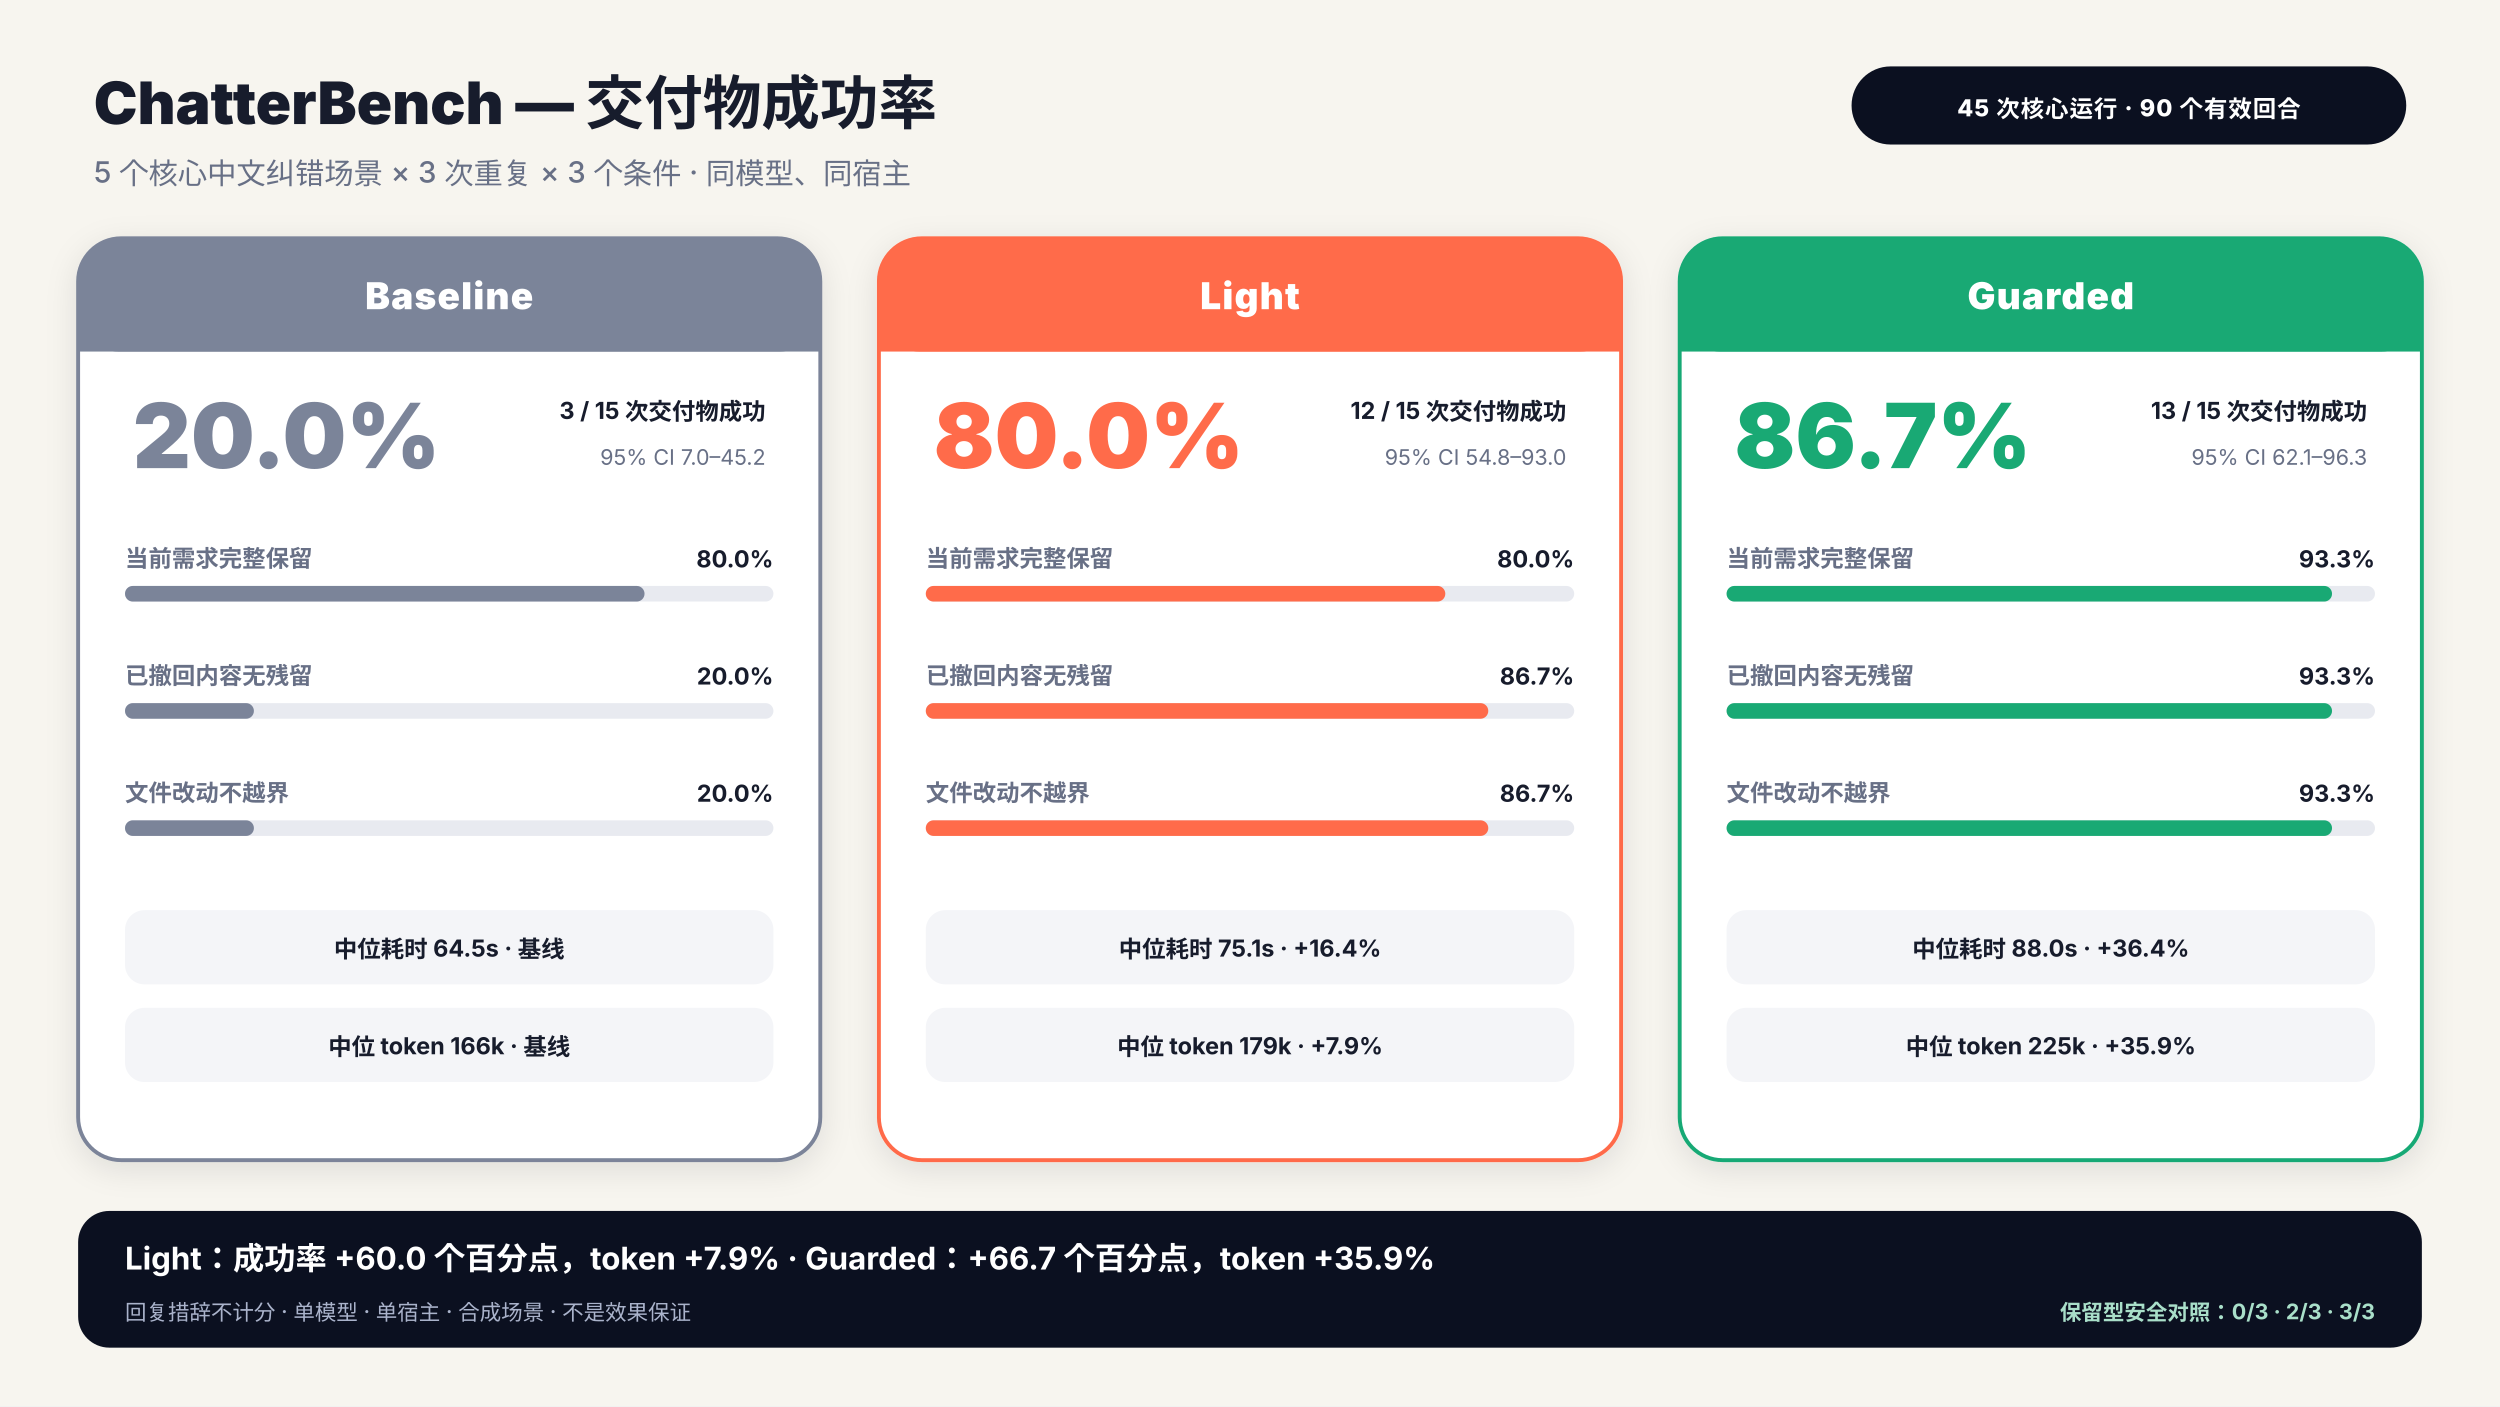
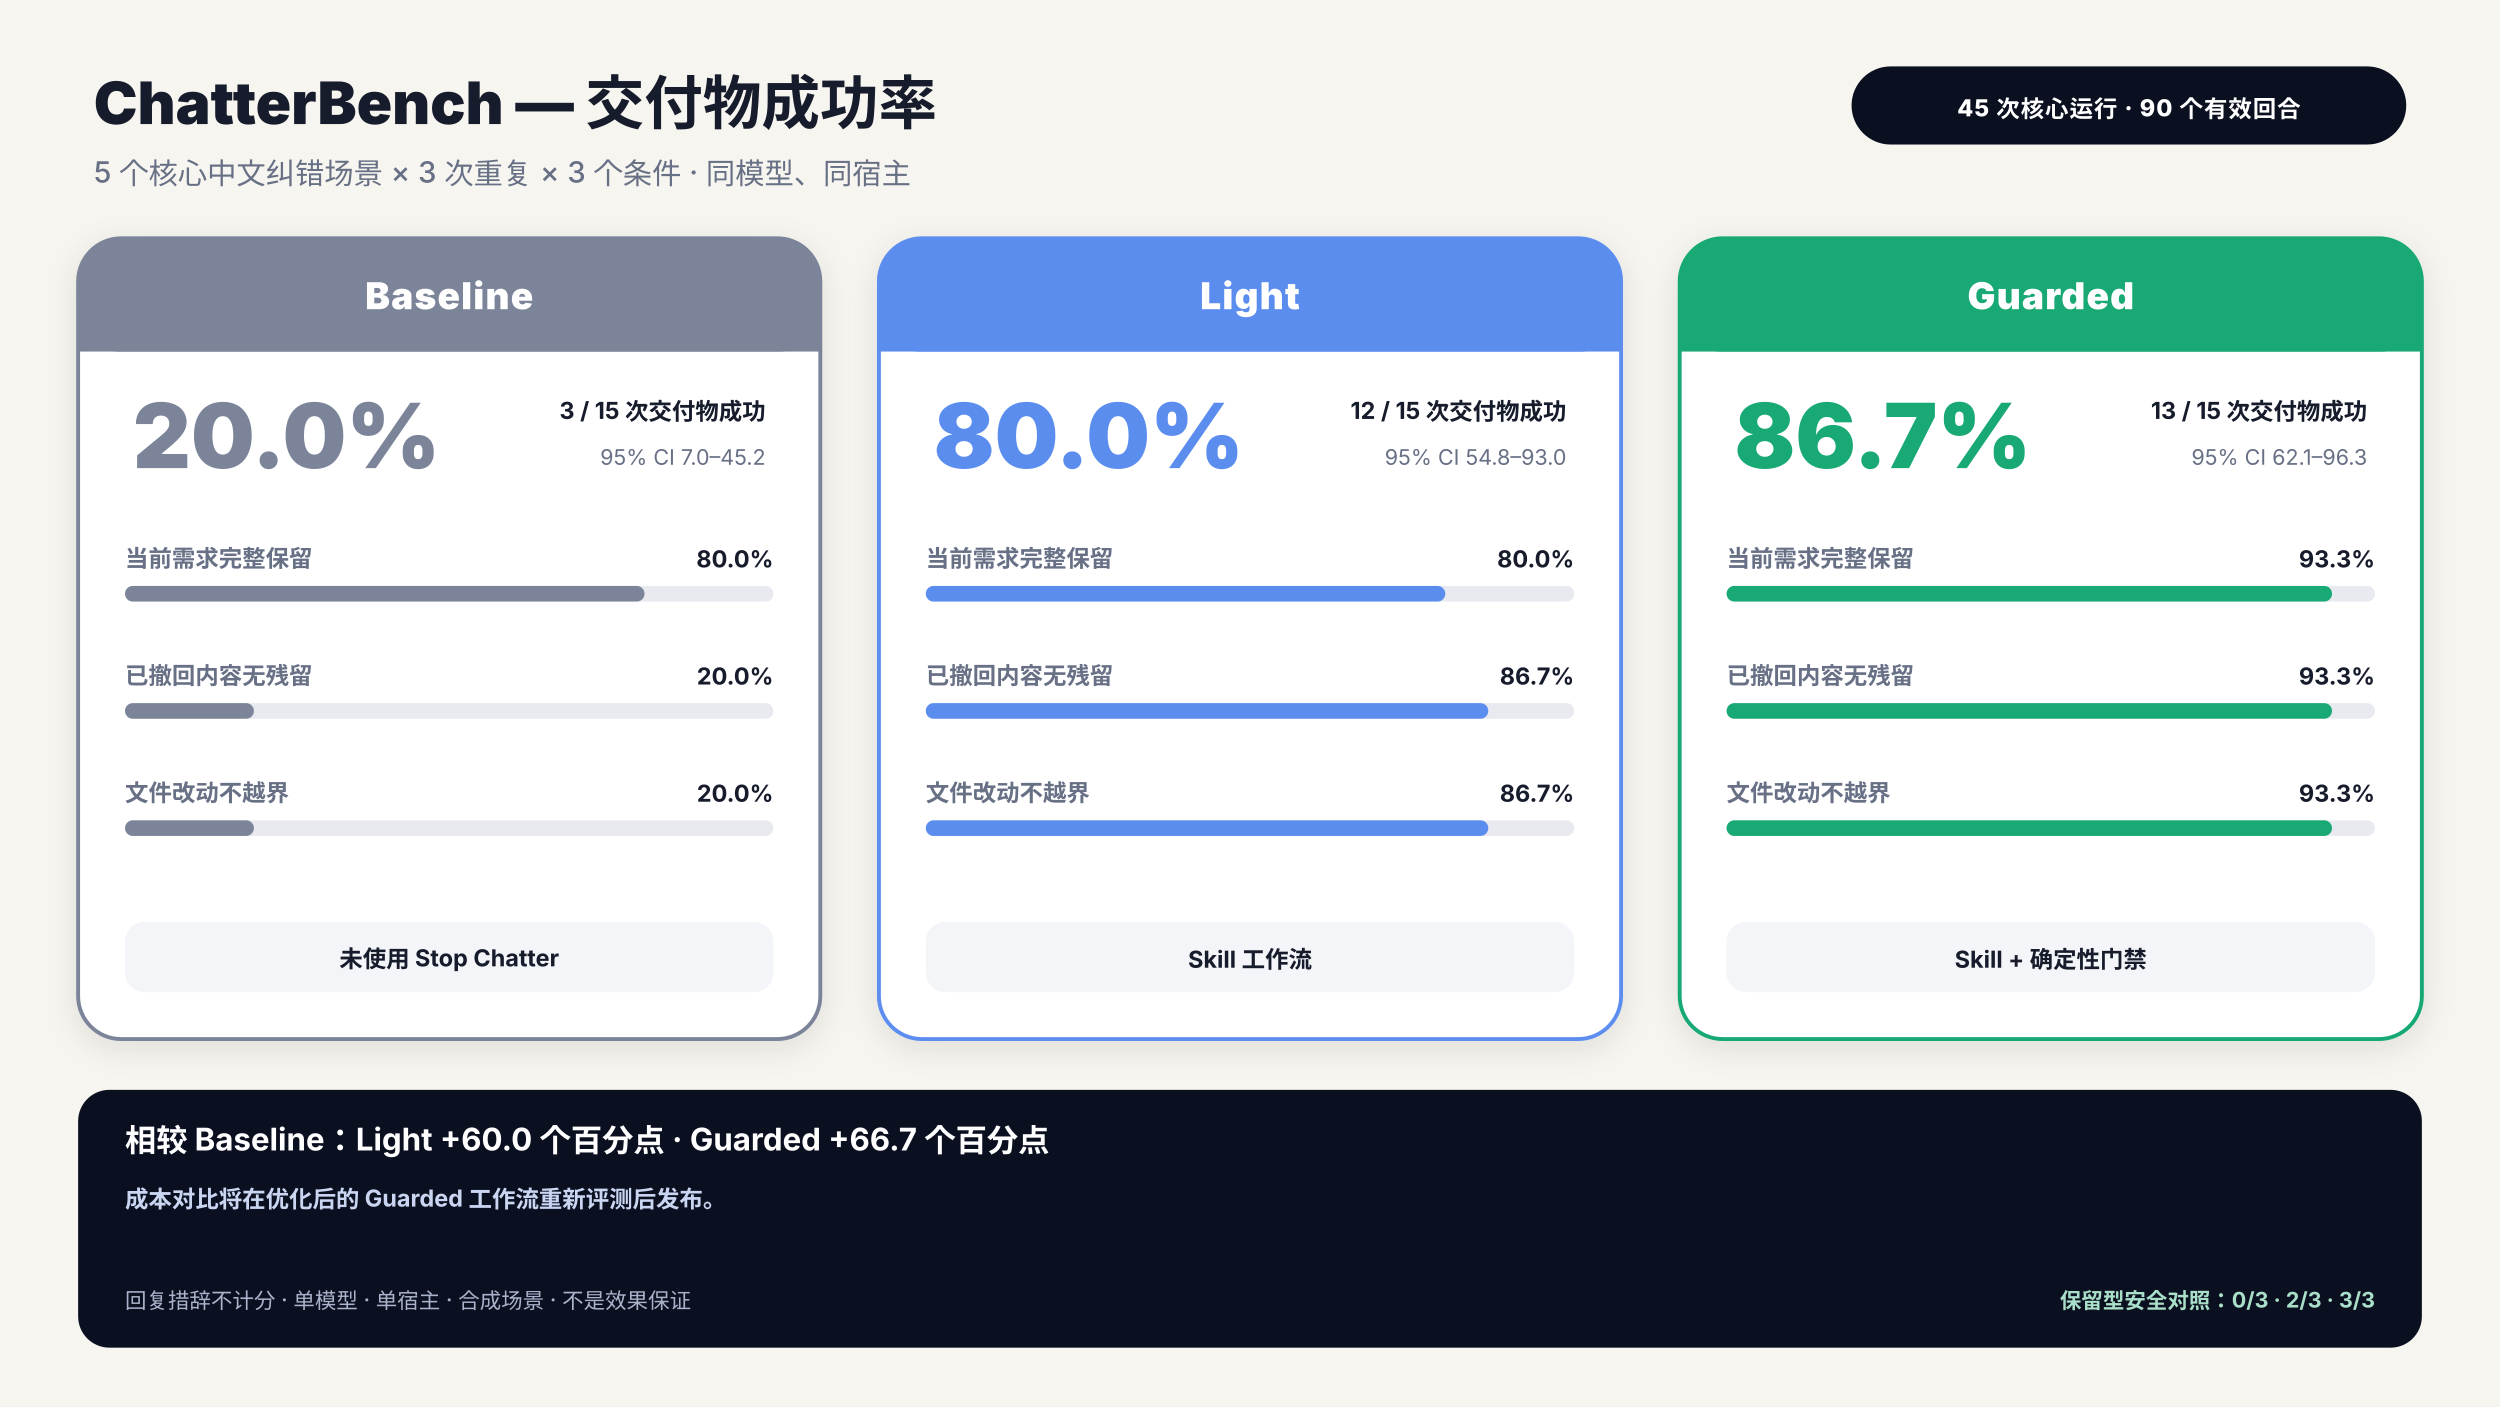
<svg xmlns="http://www.w3.org/2000/svg" viewBox="0 0 1280 720" width="1280" height="720" role="img">
  <defs>
    <linearGradient id="hero-bg" x1="0" y1="0" x2="1" y2="1">
      <stop offset="0" stop-color="#0B1020" />
      <stop offset="1" stop-color="#1B2340" />
    </linearGradient>
    <filter id="shadow" x="-8%" y="-8%" width="116%" height="116%">
      <feDropShadow dx="0" dy="4" stdDeviation="8" flood-color="#0B1020" flood-opacity="0.10" />
    </filter>
    <marker id="arrow-coral" markerWidth="10" markerHeight="8" refX="9" refY="4" orient="auto">
      <polygon points="0 0, 10 4, 0 8" fill="#FF6B4A" />
    </marker>
    <marker id="arrow-green" markerWidth="10" markerHeight="8" refX="9" refY="4" orient="auto">
      <polygon points="0 0, 10 4, 0 8" fill="#19A974" />
    </marker>
  </defs>
  <rect width="1280" height="720" fill="#F7F5EF" />
  <text x="48" y="52" fill="#171C2C" font-family="Inter,-apple-system,BlinkMacSystemFont,'Segoe UI','PingFang SC','Microsoft YaHei',sans-serif" font-size="30" font-weight="850" text-anchor="start" dominant-baseline="middle" opacity="1" letter-spacing="0">ChatterBench — 交付物成功率</text>
  <text x="48" y="88" fill="#687086" font-family="Inter,-apple-system,BlinkMacSystemFont,'Segoe UI','PingFang SC','Microsoft YaHei',sans-serif" font-size="15" font-weight="500" text-anchor="start" dominant-baseline="middle" opacity="1" letter-spacing="0">5 个核心中文纠错场景 × 3 次重复 × 3 个条件 · 同模型、同宿主</text>
  <rect x="948" y="34" width="284" height="40" rx="20" fill="#0B1020" opacity="1" />
  <text x="1090" y="55" fill="#FFFFFF" font-family="Inter,-apple-system,BlinkMacSystemFont,'Segoe UI','PingFang SC','Microsoft YaHei',sans-serif" font-size="12" font-weight="800" text-anchor="middle" dominant-baseline="middle" opacity="1" letter-spacing="0.5">45 次核心运行 · 90 个有效回合</text>
-   <rect x="40" y="122" width="380" height="472" rx="22" fill="#FFFFFF" opacity="1" stroke="#7B8499" stroke-width="2" filter="url(#shadow)" />
+   <rect x="40" y="122" width="380" height="410" rx="22" fill="#FFFFFF" opacity="1" stroke="#7B8499" stroke-width="2" filter="url(#shadow)" />
  <rect x="40" y="122" width="380" height="58" rx="21" fill="#7B8499" opacity="1" />
  <rect x="40" y="158" width="380" height="22" fill="#7B8499" />
  <text x="230" y="151" fill="#FFFFFF" font-family="Inter,-apple-system,BlinkMacSystemFont,'Segoe UI','PingFang SC','Microsoft YaHei',sans-serif" font-size="19" font-weight="850" text-anchor="middle" dominant-baseline="middle" opacity="1" letter-spacing="0.6">Baseline</text>
  <text x="68" y="222" fill="#7B8499" font-family="Inter,-apple-system,BlinkMacSystemFont,'Segoe UI','PingFang SC','Microsoft YaHei',sans-serif" font-size="46" font-weight="900" text-anchor="start" dominant-baseline="middle" opacity="1" letter-spacing="0">20.0%</text>
  <text x="392" y="210" fill="#171C2C" font-family="Inter,-apple-system,BlinkMacSystemFont,'Segoe UI','PingFang SC','Microsoft YaHei',sans-serif" font-size="12" font-weight="700" text-anchor="end" dominant-baseline="middle" opacity="1" letter-spacing="0">3 / 15 次交付物成功</text>
  <text x="392" y="234" fill="#687086" font-family="Inter,-apple-system,BlinkMacSystemFont,'Segoe UI','PingFang SC','Microsoft YaHei',sans-serif" font-size="11" font-weight="400" text-anchor="end" dominant-baseline="middle" opacity="1" letter-spacing="0">95% CI 7.0–45.2</text>
  <text x="64" y="286" fill="#687086" font-family="Inter,-apple-system,BlinkMacSystemFont,'Segoe UI','PingFang SC','Microsoft YaHei',sans-serif" font-size="12" font-weight="650" text-anchor="start" dominant-baseline="middle" opacity="1" letter-spacing="0">当前需求完整保留</text>
  <text x="396" y="286" fill="#171C2C" font-family="Inter,-apple-system,BlinkMacSystemFont,'Segoe UI','PingFang SC','Microsoft YaHei',sans-serif" font-size="12" font-weight="750" text-anchor="end" dominant-baseline="middle" opacity="1" letter-spacing="0">80.0%</text>
  <rect x="64" y="300" width="332" height="8" rx="4" fill="#E8EAF0" opacity="1" />
  <rect x="64" y="300" width="266" height="8" rx="4" fill="#7B8499" opacity="1" />
  <text x="64" y="346" fill="#687086" font-family="Inter,-apple-system,BlinkMacSystemFont,'Segoe UI','PingFang SC','Microsoft YaHei',sans-serif" font-size="12" font-weight="650" text-anchor="start" dominant-baseline="middle" opacity="1" letter-spacing="0">已撤回内容无残留</text>
  <text x="396" y="346" fill="#171C2C" font-family="Inter,-apple-system,BlinkMacSystemFont,'Segoe UI','PingFang SC','Microsoft YaHei',sans-serif" font-size="12" font-weight="750" text-anchor="end" dominant-baseline="middle" opacity="1" letter-spacing="0">20.0%</text>
  <rect x="64" y="360" width="332" height="8" rx="4" fill="#E8EAF0" opacity="1" />
  <rect x="64" y="360" width="66" height="8" rx="4" fill="#7B8499" opacity="1" />
  <text x="64" y="406" fill="#687086" font-family="Inter,-apple-system,BlinkMacSystemFont,'Segoe UI','PingFang SC','Microsoft YaHei',sans-serif" font-size="12" font-weight="650" text-anchor="start" dominant-baseline="middle" opacity="1" letter-spacing="0">文件改动不越界</text>
  <text x="396" y="406" fill="#171C2C" font-family="Inter,-apple-system,BlinkMacSystemFont,'Segoe UI','PingFang SC','Microsoft YaHei',sans-serif" font-size="12" font-weight="750" text-anchor="end" dominant-baseline="middle" opacity="1" letter-spacing="0">20.0%</text>
  <rect x="64" y="420" width="332" height="8" rx="4" fill="#E8EAF0" opacity="1" />
  <rect x="64" y="420" width="66" height="8" rx="4" fill="#7B8499" opacity="1" />
-   <rect x="64" y="466" width="332" height="38" rx="10" fill="#F4F5F8" opacity="1" />
-   <text x="230" y="486" fill="#171C2C" font-family="Inter,-apple-system,BlinkMacSystemFont,'Segoe UI','PingFang SC','Microsoft YaHei',sans-serif" font-size="12" font-weight="700" text-anchor="middle" dominant-baseline="middle" opacity="1" letter-spacing="0">中位耗时 64.5s · 基线</text>
-   <rect x="64" y="516" width="332" height="38" rx="10" fill="#F4F5F8" opacity="1" />
-   <text x="230" y="536" fill="#171C2C" font-family="Inter,-apple-system,BlinkMacSystemFont,'Segoe UI','PingFang SC','Microsoft YaHei',sans-serif" font-size="12" font-weight="700" text-anchor="middle" dominant-baseline="middle" opacity="1" letter-spacing="0">中位 token 166k · 基线</text>
-   <rect x="450" y="122" width="380" height="472" rx="22" fill="#FFFFFF" opacity="1" stroke="#FF6B4A" stroke-width="2" filter="url(#shadow)" />
-   <rect x="450" y="122" width="380" height="58" rx="21" fill="#FF6B4A" opacity="1" />
-   <rect x="450" y="158" width="380" height="22" fill="#FF6B4A" />
+   <rect x="64" y="472" width="332" height="36" rx="10" fill="#F4F5F8" opacity="1" />
+   <text x="230" y="491" fill="#171C2C" font-family="Inter,-apple-system,BlinkMacSystemFont,'Segoe UI','PingFang SC','Microsoft YaHei',sans-serif" font-size="12" font-weight="700" text-anchor="middle" dominant-baseline="middle" opacity="1" letter-spacing="0">未使用 Stop Chatter</text>
+   <rect x="450" y="122" width="380" height="410" rx="22" fill="#FFFFFF" opacity="1" stroke="#5B8DEF" stroke-width="2" filter="url(#shadow)" />
+   <rect x="450" y="122" width="380" height="58" rx="21" fill="#5B8DEF" opacity="1" />
+   <rect x="450" y="158" width="380" height="22" fill="#5B8DEF" />
  <text x="640" y="151" fill="#FFFFFF" font-family="Inter,-apple-system,BlinkMacSystemFont,'Segoe UI','PingFang SC','Microsoft YaHei',sans-serif" font-size="19" font-weight="850" text-anchor="middle" dominant-baseline="middle" opacity="1" letter-spacing="0.6">Light</text>
-   <text x="478" y="222" fill="#FF6B4A" font-family="Inter,-apple-system,BlinkMacSystemFont,'Segoe UI','PingFang SC','Microsoft YaHei',sans-serif" font-size="46" font-weight="900" text-anchor="start" dominant-baseline="middle" opacity="1" letter-spacing="0">80.0%</text>
+   <text x="478" y="222" fill="#5B8DEF" font-family="Inter,-apple-system,BlinkMacSystemFont,'Segoe UI','PingFang SC','Microsoft YaHei',sans-serif" font-size="46" font-weight="900" text-anchor="start" dominant-baseline="middle" opacity="1" letter-spacing="0">80.0%</text>
  <text x="802" y="210" fill="#171C2C" font-family="Inter,-apple-system,BlinkMacSystemFont,'Segoe UI','PingFang SC','Microsoft YaHei',sans-serif" font-size="12" font-weight="700" text-anchor="end" dominant-baseline="middle" opacity="1" letter-spacing="0">12 / 15 次交付物成功</text>
  <text x="802" y="234" fill="#687086" font-family="Inter,-apple-system,BlinkMacSystemFont,'Segoe UI','PingFang SC','Microsoft YaHei',sans-serif" font-size="11" font-weight="400" text-anchor="end" dominant-baseline="middle" opacity="1" letter-spacing="0">95% CI 54.8–93.0</text>
  <text x="474" y="286" fill="#687086" font-family="Inter,-apple-system,BlinkMacSystemFont,'Segoe UI','PingFang SC','Microsoft YaHei',sans-serif" font-size="12" font-weight="650" text-anchor="start" dominant-baseline="middle" opacity="1" letter-spacing="0">当前需求完整保留</text>
  <text x="806" y="286" fill="#171C2C" font-family="Inter,-apple-system,BlinkMacSystemFont,'Segoe UI','PingFang SC','Microsoft YaHei',sans-serif" font-size="12" font-weight="750" text-anchor="end" dominant-baseline="middle" opacity="1" letter-spacing="0">80.0%</text>
  <rect x="474" y="300" width="332" height="8" rx="4" fill="#E8EAF0" opacity="1" />
-   <rect x="474" y="300" width="266" height="8" rx="4" fill="#FF6B4A" opacity="1" />
+   <rect x="474" y="300" width="266" height="8" rx="4" fill="#5B8DEF" opacity="1" />
  <text x="474" y="346" fill="#687086" font-family="Inter,-apple-system,BlinkMacSystemFont,'Segoe UI','PingFang SC','Microsoft YaHei',sans-serif" font-size="12" font-weight="650" text-anchor="start" dominant-baseline="middle" opacity="1" letter-spacing="0">已撤回内容无残留</text>
  <text x="806" y="346" fill="#171C2C" font-family="Inter,-apple-system,BlinkMacSystemFont,'Segoe UI','PingFang SC','Microsoft YaHei',sans-serif" font-size="12" font-weight="750" text-anchor="end" dominant-baseline="middle" opacity="1" letter-spacing="0">86.7%</text>
  <rect x="474" y="360" width="332" height="8" rx="4" fill="#E8EAF0" opacity="1" />
-   <rect x="474" y="360" width="288" height="8" rx="4" fill="#FF6B4A" opacity="1" />
+   <rect x="474" y="360" width="288" height="8" rx="4" fill="#5B8DEF" opacity="1" />
  <text x="474" y="406" fill="#687086" font-family="Inter,-apple-system,BlinkMacSystemFont,'Segoe UI','PingFang SC','Microsoft YaHei',sans-serif" font-size="12" font-weight="650" text-anchor="start" dominant-baseline="middle" opacity="1" letter-spacing="0">文件改动不越界</text>
  <text x="806" y="406" fill="#171C2C" font-family="Inter,-apple-system,BlinkMacSystemFont,'Segoe UI','PingFang SC','Microsoft YaHei',sans-serif" font-size="12" font-weight="750" text-anchor="end" dominant-baseline="middle" opacity="1" letter-spacing="0">86.7%</text>
  <rect x="474" y="420" width="332" height="8" rx="4" fill="#E8EAF0" opacity="1" />
-   <rect x="474" y="420" width="288" height="8" rx="4" fill="#FF6B4A" opacity="1" />
-   <rect x="474" y="466" width="332" height="38" rx="10" fill="#F4F5F8" opacity="1" />
-   <text x="640" y="486" fill="#171C2C" font-family="Inter,-apple-system,BlinkMacSystemFont,'Segoe UI','PingFang SC','Microsoft YaHei',sans-serif" font-size="12" font-weight="700" text-anchor="middle" dominant-baseline="middle" opacity="1" letter-spacing="0">中位耗时 75.1s · +16.4%</text>
-   <rect x="474" y="516" width="332" height="38" rx="10" fill="#F4F5F8" opacity="1" />
-   <text x="640" y="536" fill="#171C2C" font-family="Inter,-apple-system,BlinkMacSystemFont,'Segoe UI','PingFang SC','Microsoft YaHei',sans-serif" font-size="12" font-weight="700" text-anchor="middle" dominant-baseline="middle" opacity="1" letter-spacing="0">中位 token 179k · +7.9%</text>
-   <rect x="860" y="122" width="380" height="472" rx="22" fill="#FFFFFF" opacity="1" stroke="#19A974" stroke-width="2" filter="url(#shadow)" />
+   <rect x="474" y="420" width="288" height="8" rx="4" fill="#5B8DEF" opacity="1" />
+   <rect x="474" y="472" width="332" height="36" rx="10" fill="#F4F5F8" opacity="1" />
+   <text x="640" y="491" fill="#171C2C" font-family="Inter,-apple-system,BlinkMacSystemFont,'Segoe UI','PingFang SC','Microsoft YaHei',sans-serif" font-size="12" font-weight="700" text-anchor="middle" dominant-baseline="middle" opacity="1" letter-spacing="0">Skill 工作流</text>
+   <rect x="860" y="122" width="380" height="410" rx="22" fill="#FFFFFF" opacity="1" stroke="#19A974" stroke-width="2" filter="url(#shadow)" />
  <rect x="860" y="122" width="380" height="58" rx="21" fill="#19A974" opacity="1" />
  <rect x="860" y="158" width="380" height="22" fill="#19A974" />
  <text x="1050" y="151" fill="#FFFFFF" font-family="Inter,-apple-system,BlinkMacSystemFont,'Segoe UI','PingFang SC','Microsoft YaHei',sans-serif" font-size="19" font-weight="850" text-anchor="middle" dominant-baseline="middle" opacity="1" letter-spacing="0.6">Guarded</text>
  <text x="888" y="222" fill="#19A974" font-family="Inter,-apple-system,BlinkMacSystemFont,'Segoe UI','PingFang SC','Microsoft YaHei',sans-serif" font-size="46" font-weight="900" text-anchor="start" dominant-baseline="middle" opacity="1" letter-spacing="0">86.7%</text>
  <text x="1212" y="210" fill="#171C2C" font-family="Inter,-apple-system,BlinkMacSystemFont,'Segoe UI','PingFang SC','Microsoft YaHei',sans-serif" font-size="12" font-weight="700" text-anchor="end" dominant-baseline="middle" opacity="1" letter-spacing="0">13 / 15 次交付物成功</text>
  <text x="1212" y="234" fill="#687086" font-family="Inter,-apple-system,BlinkMacSystemFont,'Segoe UI','PingFang SC','Microsoft YaHei',sans-serif" font-size="11" font-weight="400" text-anchor="end" dominant-baseline="middle" opacity="1" letter-spacing="0">95% CI 62.1–96.3</text>
  <text x="884" y="286" fill="#687086" font-family="Inter,-apple-system,BlinkMacSystemFont,'Segoe UI','PingFang SC','Microsoft YaHei',sans-serif" font-size="12" font-weight="650" text-anchor="start" dominant-baseline="middle" opacity="1" letter-spacing="0">当前需求完整保留</text>
  <text x="1216" y="286" fill="#171C2C" font-family="Inter,-apple-system,BlinkMacSystemFont,'Segoe UI','PingFang SC','Microsoft YaHei',sans-serif" font-size="12" font-weight="750" text-anchor="end" dominant-baseline="middle" opacity="1" letter-spacing="0">93.3%</text>
  <rect x="884" y="300" width="332" height="8" rx="4" fill="#E8EAF0" opacity="1" />
  <rect x="884" y="300" width="310" height="8" rx="4" fill="#19A974" opacity="1" />
  <text x="884" y="346" fill="#687086" font-family="Inter,-apple-system,BlinkMacSystemFont,'Segoe UI','PingFang SC','Microsoft YaHei',sans-serif" font-size="12" font-weight="650" text-anchor="start" dominant-baseline="middle" opacity="1" letter-spacing="0">已撤回内容无残留</text>
  <text x="1216" y="346" fill="#171C2C" font-family="Inter,-apple-system,BlinkMacSystemFont,'Segoe UI','PingFang SC','Microsoft YaHei',sans-serif" font-size="12" font-weight="750" text-anchor="end" dominant-baseline="middle" opacity="1" letter-spacing="0">93.3%</text>
  <rect x="884" y="360" width="332" height="8" rx="4" fill="#E8EAF0" opacity="1" />
  <rect x="884" y="360" width="310" height="8" rx="4" fill="#19A974" opacity="1" />
  <text x="884" y="406" fill="#687086" font-family="Inter,-apple-system,BlinkMacSystemFont,'Segoe UI','PingFang SC','Microsoft YaHei',sans-serif" font-size="12" font-weight="650" text-anchor="start" dominant-baseline="middle" opacity="1" letter-spacing="0">文件改动不越界</text>
  <text x="1216" y="406" fill="#171C2C" font-family="Inter,-apple-system,BlinkMacSystemFont,'Segoe UI','PingFang SC','Microsoft YaHei',sans-serif" font-size="12" font-weight="750" text-anchor="end" dominant-baseline="middle" opacity="1" letter-spacing="0">93.3%</text>
  <rect x="884" y="420" width="332" height="8" rx="4" fill="#E8EAF0" opacity="1" />
  <rect x="884" y="420" width="310" height="8" rx="4" fill="#19A974" opacity="1" />
-   <rect x="884" y="466" width="332" height="38" rx="10" fill="#F4F5F8" opacity="1" />
-   <text x="1050" y="486" fill="#171C2C" font-family="Inter,-apple-system,BlinkMacSystemFont,'Segoe UI','PingFang SC','Microsoft YaHei',sans-serif" font-size="12" font-weight="700" text-anchor="middle" dominant-baseline="middle" opacity="1" letter-spacing="0">中位耗时 88.0s · +36.4%</text>
-   <rect x="884" y="516" width="332" height="38" rx="10" fill="#F4F5F8" opacity="1" />
-   <text x="1050" y="536" fill="#171C2C" font-family="Inter,-apple-system,BlinkMacSystemFont,'Segoe UI','PingFang SC','Microsoft YaHei',sans-serif" font-size="12" font-weight="700" text-anchor="middle" dominant-baseline="middle" opacity="1" letter-spacing="0">中位 token 225k · +35.9%</text>
-   <rect x="40" y="620" width="1200" height="70" rx="16" fill="#0B1020" opacity="1" />
-   <text x="64" y="644" fill="#FFFFFF" font-family="Inter,-apple-system,BlinkMacSystemFont,'Segoe UI','PingFang SC','Microsoft YaHei',sans-serif" font-size="16" font-weight="750" text-anchor="start" dominant-baseline="middle" opacity="1" letter-spacing="0">Light：成功率 +60.0 个百分点，token +7.9% · Guarded：+66.7 个百分点，token +35.9%</text>
-   <text x="64" y="672" fill="#AAB3CB" font-family="Inter,-apple-system,BlinkMacSystemFont,'Segoe UI','PingFang SC','Microsoft YaHei',sans-serif" font-size="11" font-weight="500" text-anchor="start" dominant-baseline="middle" opacity="1" letter-spacing="0">回复措辞不计分 · 单模型 · 单宿主 · 合成场景 · 不是效果保证</text>
-   <text x="1216" y="672" fill="#A9DFC9" font-family="Inter,-apple-system,BlinkMacSystemFont,'Segoe UI','PingFang SC','Microsoft YaHei',sans-serif" font-size="11" font-weight="700" text-anchor="end" dominant-baseline="middle" opacity="1" letter-spacing="0">保留型安全对照：0/3 · 2/3 · 3/3</text>
+   <rect x="884" y="472" width="332" height="36" rx="10" fill="#F4F5F8" opacity="1" />
+   <text x="1050" y="491" fill="#171C2C" font-family="Inter,-apple-system,BlinkMacSystemFont,'Segoe UI','PingFang SC','Microsoft YaHei',sans-serif" font-size="12" font-weight="700" text-anchor="middle" dominant-baseline="middle" opacity="1" letter-spacing="0">Skill + 确定性门禁</text>
+   <rect x="40" y="558" width="1200" height="132" rx="16" fill="#0B1020" opacity="1" />
+   <text x="64" y="584" fill="#FFFFFF" font-family="Inter,-apple-system,BlinkMacSystemFont,'Segoe UI','PingFang SC','Microsoft YaHei',sans-serif" font-size="16" font-weight="750" text-anchor="start" dominant-baseline="middle" opacity="1" letter-spacing="0">相较 Baseline：Light +60.0 个百分点 · Guarded +66.7 个百分点</text>
+   <text x="64" y="614" fill="#C9D5F1" font-family="Inter,-apple-system,BlinkMacSystemFont,'Segoe UI','PingFang SC','Microsoft YaHei',sans-serif" font-size="12" font-weight="650" text-anchor="start" dominant-baseline="middle" opacity="1" letter-spacing="0">成本对比将在优化后的 Guarded 工作流重新评测后发布。</text>
+   <text x="64" y="666" fill="#AAB3CB" font-family="Inter,-apple-system,BlinkMacSystemFont,'Segoe UI','PingFang SC','Microsoft YaHei',sans-serif" font-size="11" font-weight="500" text-anchor="start" dominant-baseline="middle" opacity="1" letter-spacing="0">回复措辞不计分 · 单模型 · 单宿主 · 合成场景 · 不是效果保证</text>
+   <text x="1216" y="666" fill="#A9DFC9" font-family="Inter,-apple-system,BlinkMacSystemFont,'Segoe UI','PingFang SC','Microsoft YaHei',sans-serif" font-size="11" font-weight="700" text-anchor="end" dominant-baseline="middle" opacity="1" letter-spacing="0">保留型安全对照：0/3 · 2/3 · 3/3</text>
</svg>
